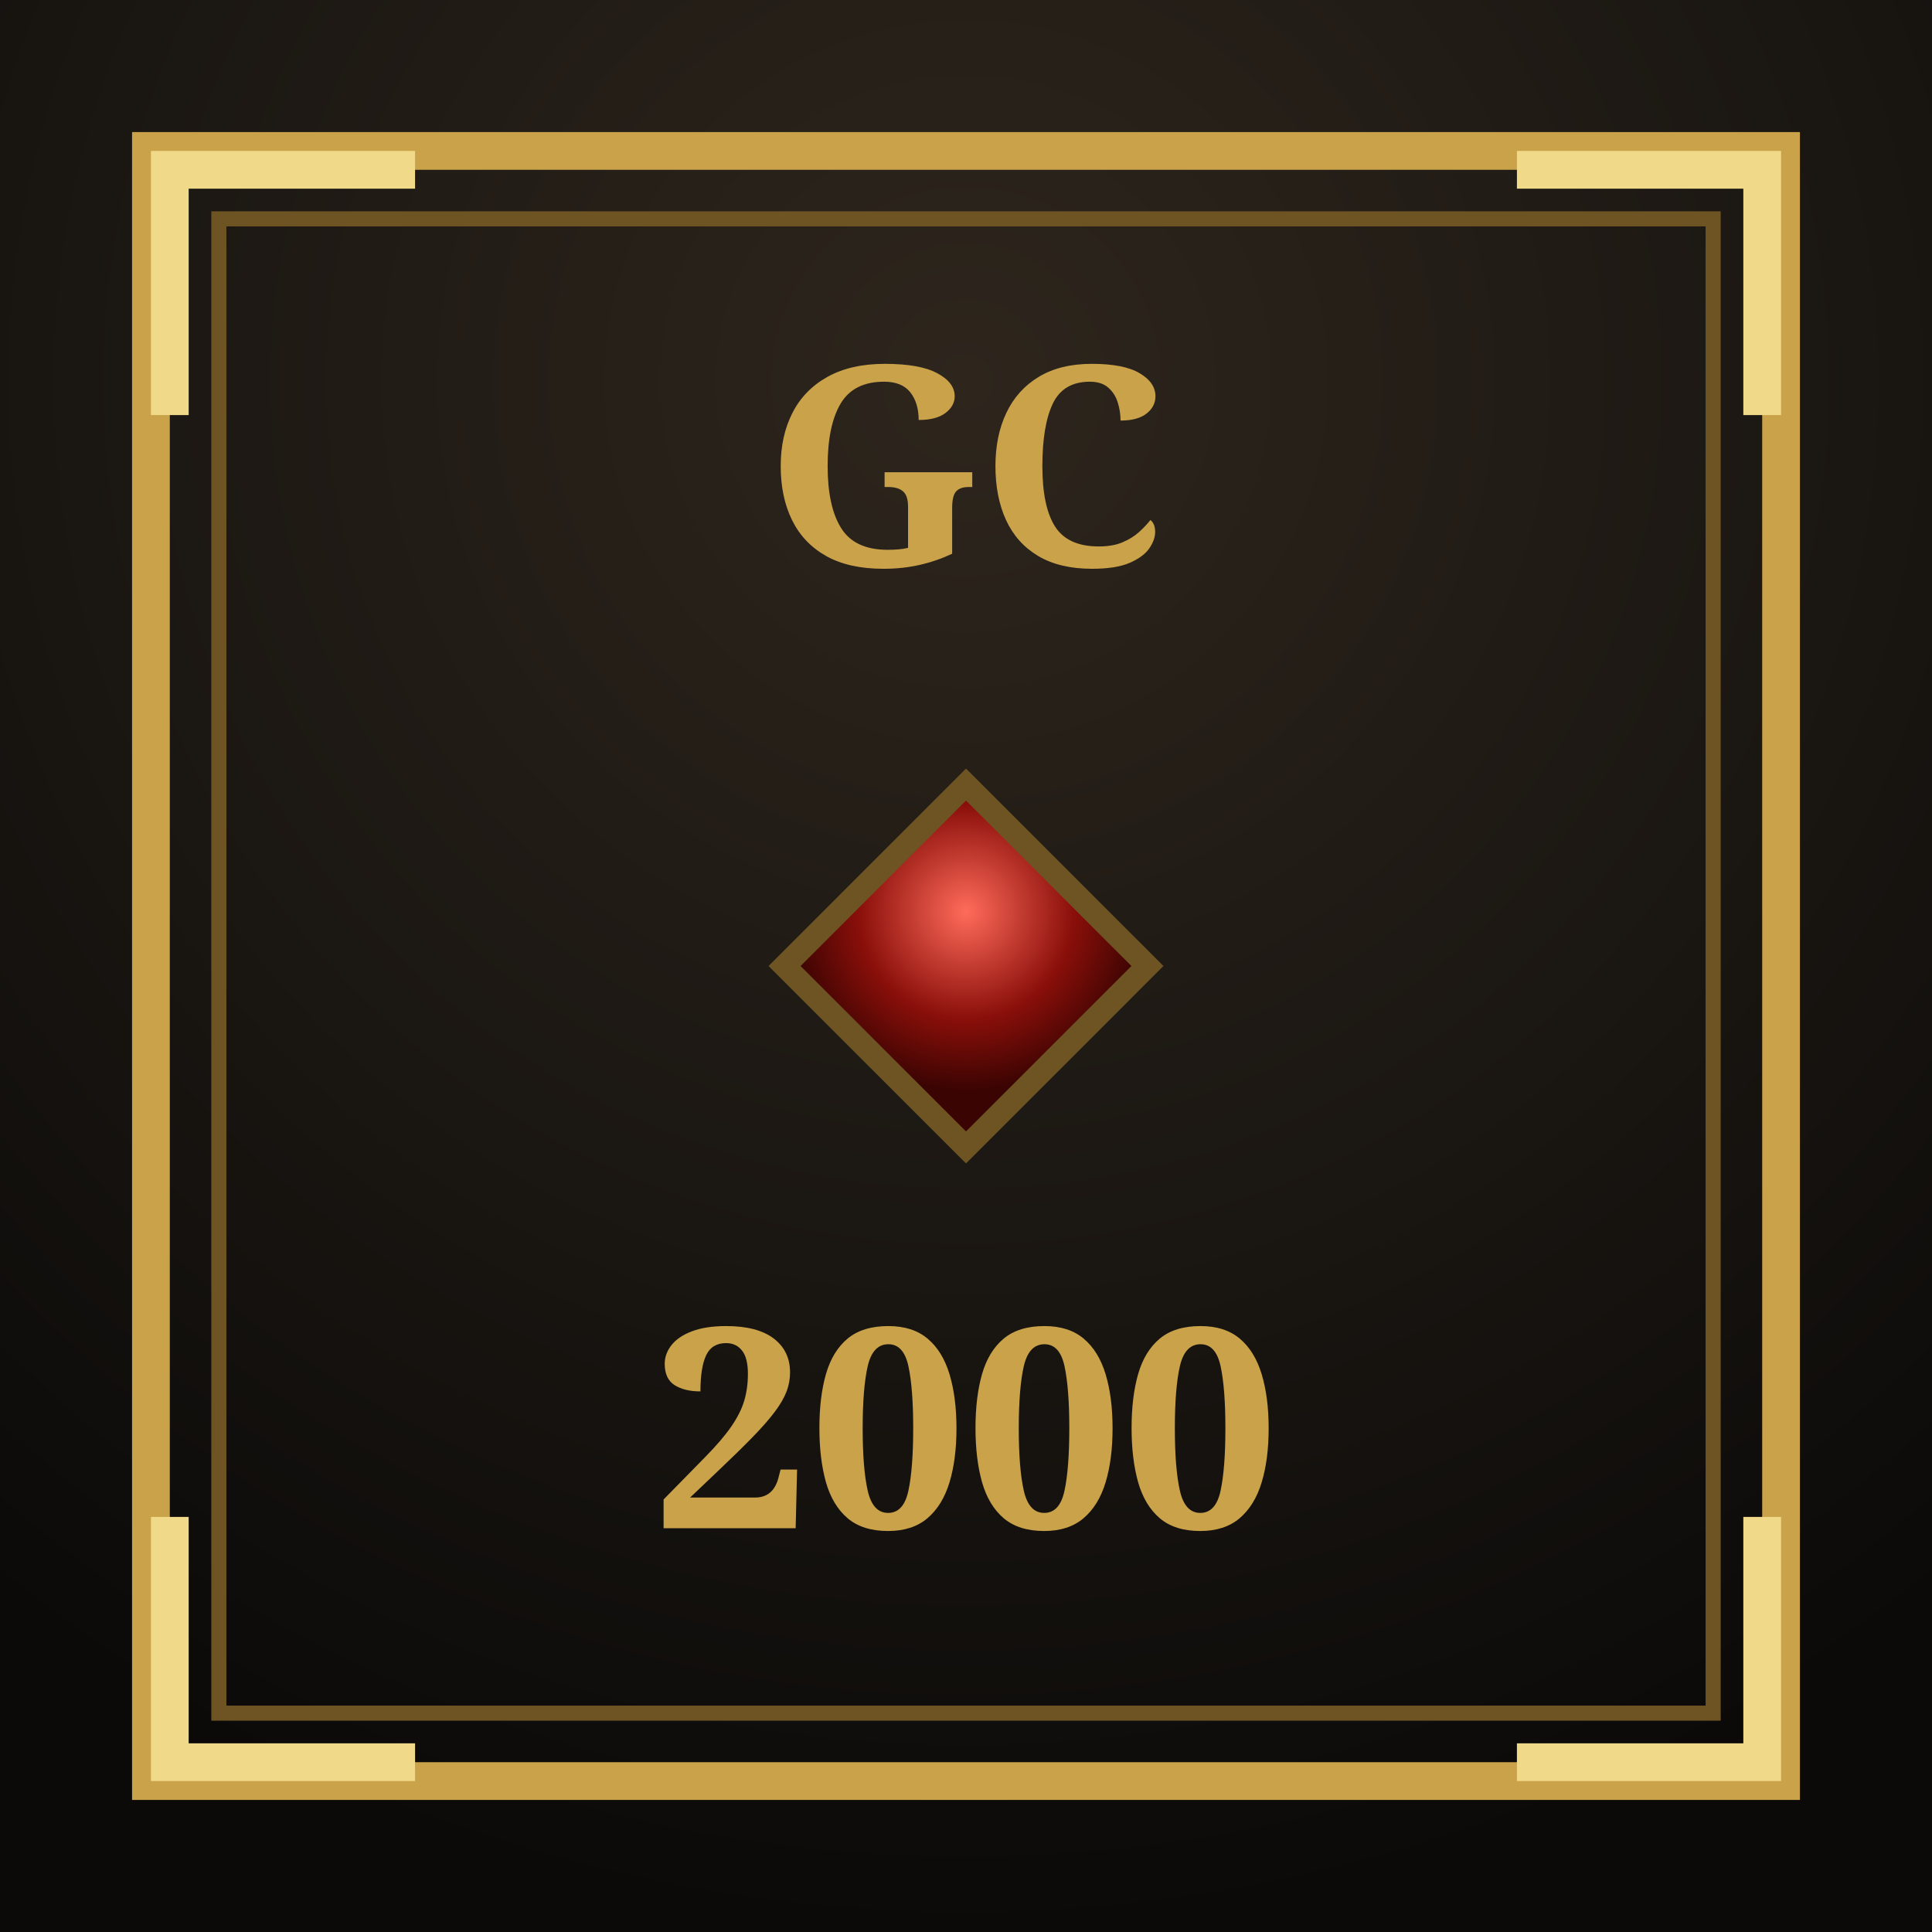
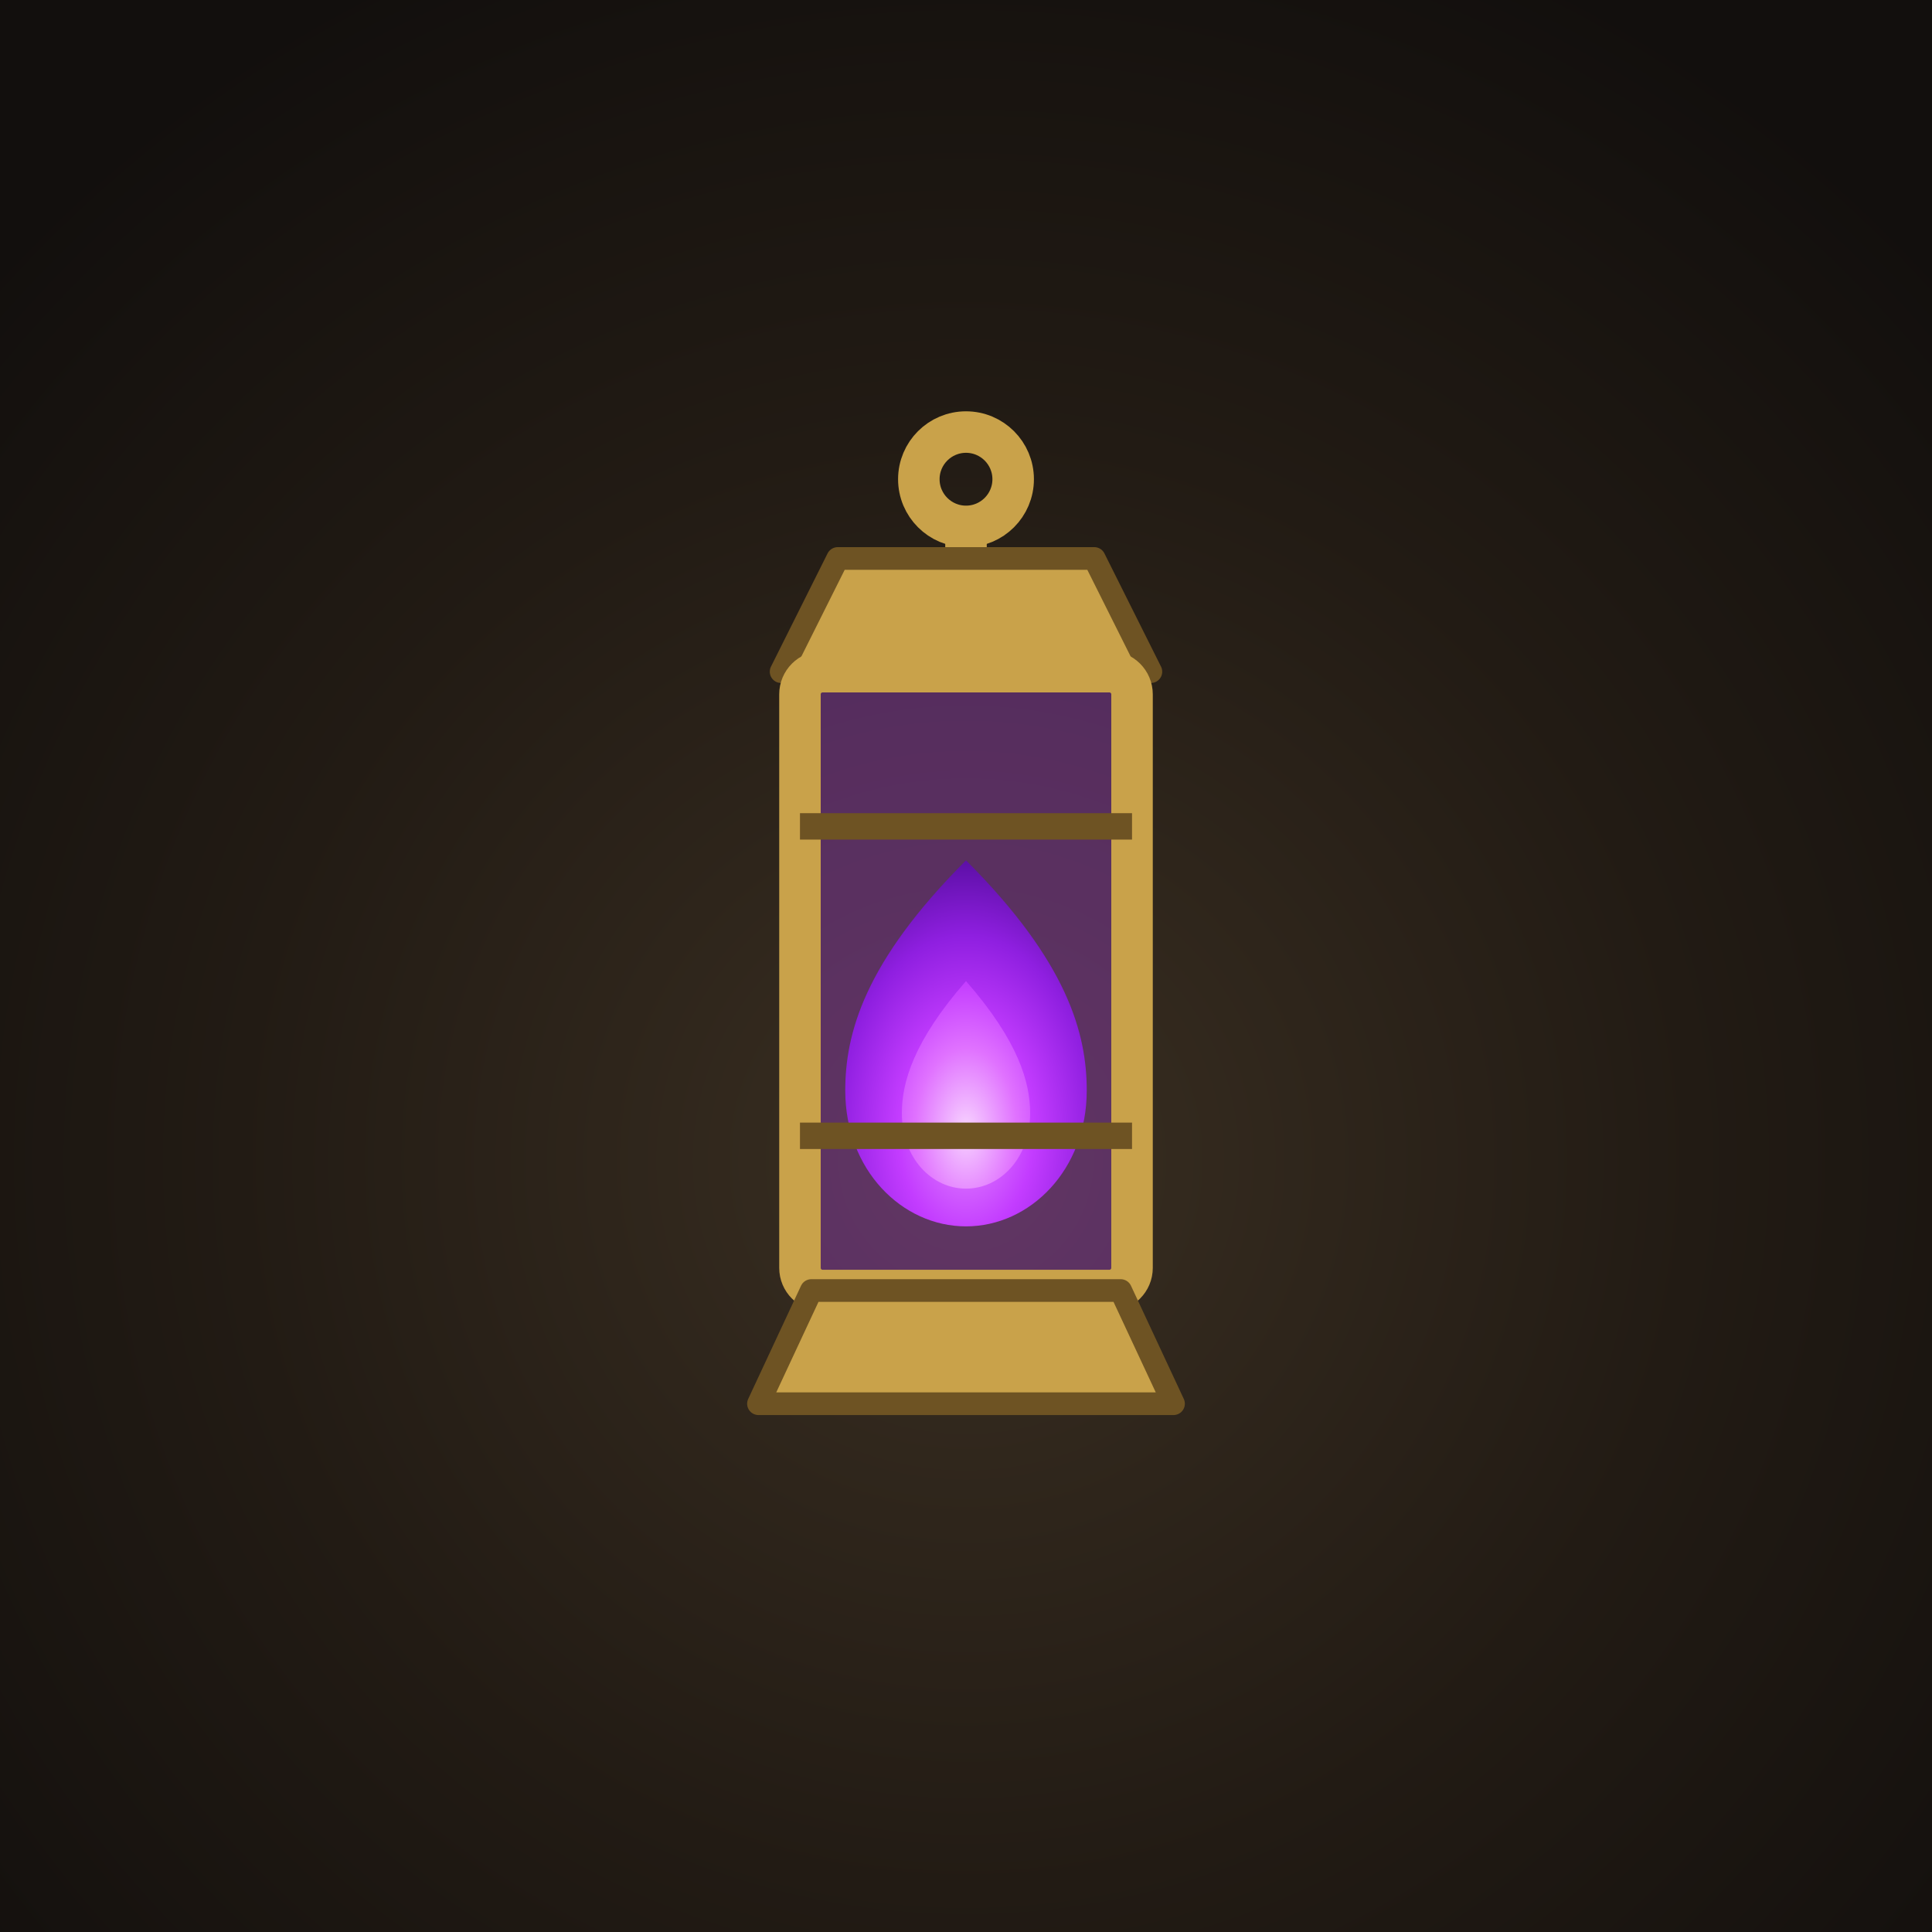
<svg xmlns="http://www.w3.org/2000/svg" viewBox="0 0 512 512">
  <defs>
-     <radialGradient id="g" cx="50%" cy="20%" r="80%">
-       <stop offset="0" stop-color="#2e261d" />
-       <stop offset="1" stop-color="#0b0a09" />
+     <radialGradient id="bgGlow" cx="50%" cy="60%" r="68%">
+       <stop offset="0%" stop-color="#3a2f22" />
+       <stop offset="55%" stop-color="#221b14" />
+       <stop offset="100%" stop-color="#120f0d" />
    </radialGradient>
-     <radialGradient id="r" cx="35%" cy="35%" r="70%">
-       <stop offset="0" stop-color="#ff6b5a" />
-       <stop offset=".6" stop-color="#8a0f0a" />
-       <stop offset="1" stop-color="#3a0402" />
+     <radialGradient id="ltFlame" cx="50%" cy="74%" r="74%">
+       <stop offset="0%" stop-color="#e58bff" />
+       <stop offset="38%" stop-color="#c33cff" />
+       <stop offset="72%" stop-color="#8f1fe0" />
+       <stop offset="100%" stop-color="#5c0fa6" />
+     </radialGradient>
+     <radialGradient id="ltCore" cx="50%" cy="72%" r="72%">
+       <stop offset="0%" stop-color="#f7d4ff" />
+       <stop offset="55%" stop-color="#e072ff" />
+       <stop offset="100%" stop-color="#c33cff" />
    </radialGradient>
  </defs>
-   <rect width="512" height="512" fill="url(#g)" />
-   <rect x="40" y="40" width="432" height="432" fill="none" stroke="#c9a24a" stroke-width="10" />
-   <rect x="58" y="58" width="396" height="396" fill="none" stroke="#6e5323" stroke-width="4" />
-   <path d="M40 40h70v10H50v60H40zM472 40v70h-10V50h-60V40zM40 472v-70h10v60h60v10zM472 472h-70v-10h60v-60h10z" fill="#f1d98a" />
-   <rect x="222" y="222" width="68" height="68" transform="rotate(45 256 256)" fill="url(#r)" stroke="#6e5323" stroke-width="6" />
-   <text x="256" y="150" text-anchor="middle" font-family="Cinzel,Georgia,serif" font-weight="700" font-size="74" fill="#c9a24a">GC</text>
-   <text x="256" y="405" text-anchor="middle" font-family="Cinzel,Georgia,serif" font-weight="700" font-size="74" fill="#c9a24a">2000</text>
+   <rect width="512" height="512" fill="url(#bgGlow)" />
+   <g transform="translate(166,106) scale(10)">
+     <path d="M9 4.2V2.9" fill="none" stroke="#c9a24a" stroke-width="1.1" />
+     <circle cx="9" cy="2.1" r="1.25" fill="none" stroke="#c9a24a" stroke-width="1.1" />
+     <path d="M5.6 4.2h6.8l1.5 3H4.1z" fill="#c9a24a" stroke="#6e5323" stroke-width="0.6" stroke-linejoin="round" />
+     <rect x="4.6" y="7.2" width="8.8" height="16.4" rx="0.6" fill="rgba(186,70,255,.3)" />
+     <path fill="url(#ltFlame)" d="M9 12.2c2.7 2.7 3.2 4.6 3.2 6.1 0 2.1-1.5 3.6-3.2 3.6s-3.2-1.5-3.2-3.6c0-1.5.5-3.4 3.2-6.1z" />
+     <path fill="url(#ltCore)" d="M9 15.4c1.4 1.6 1.7 2.7 1.7 3.5 0 1.2-.8 2-1.7 2s-1.7-.8-1.7-2c0-.8.3-1.9 1.7-3.5z" />
+     <rect x="4.6" y="7.2" width="8.8" height="16.4" rx="0.6" fill="none" stroke="#c9a24a" stroke-width="1.1" />
+     <path d="M4.6 11.3h8.8M4.6 19.5h8.8" fill="none" stroke="#6e5323" stroke-width="0.7" />
+     <path d="M4.9 23.6h8.2l1.4 3H3.5z" fill="#c9a24a" stroke="#6e5323" stroke-width="0.6" stroke-linejoin="round" />
+   </g>
</svg>
